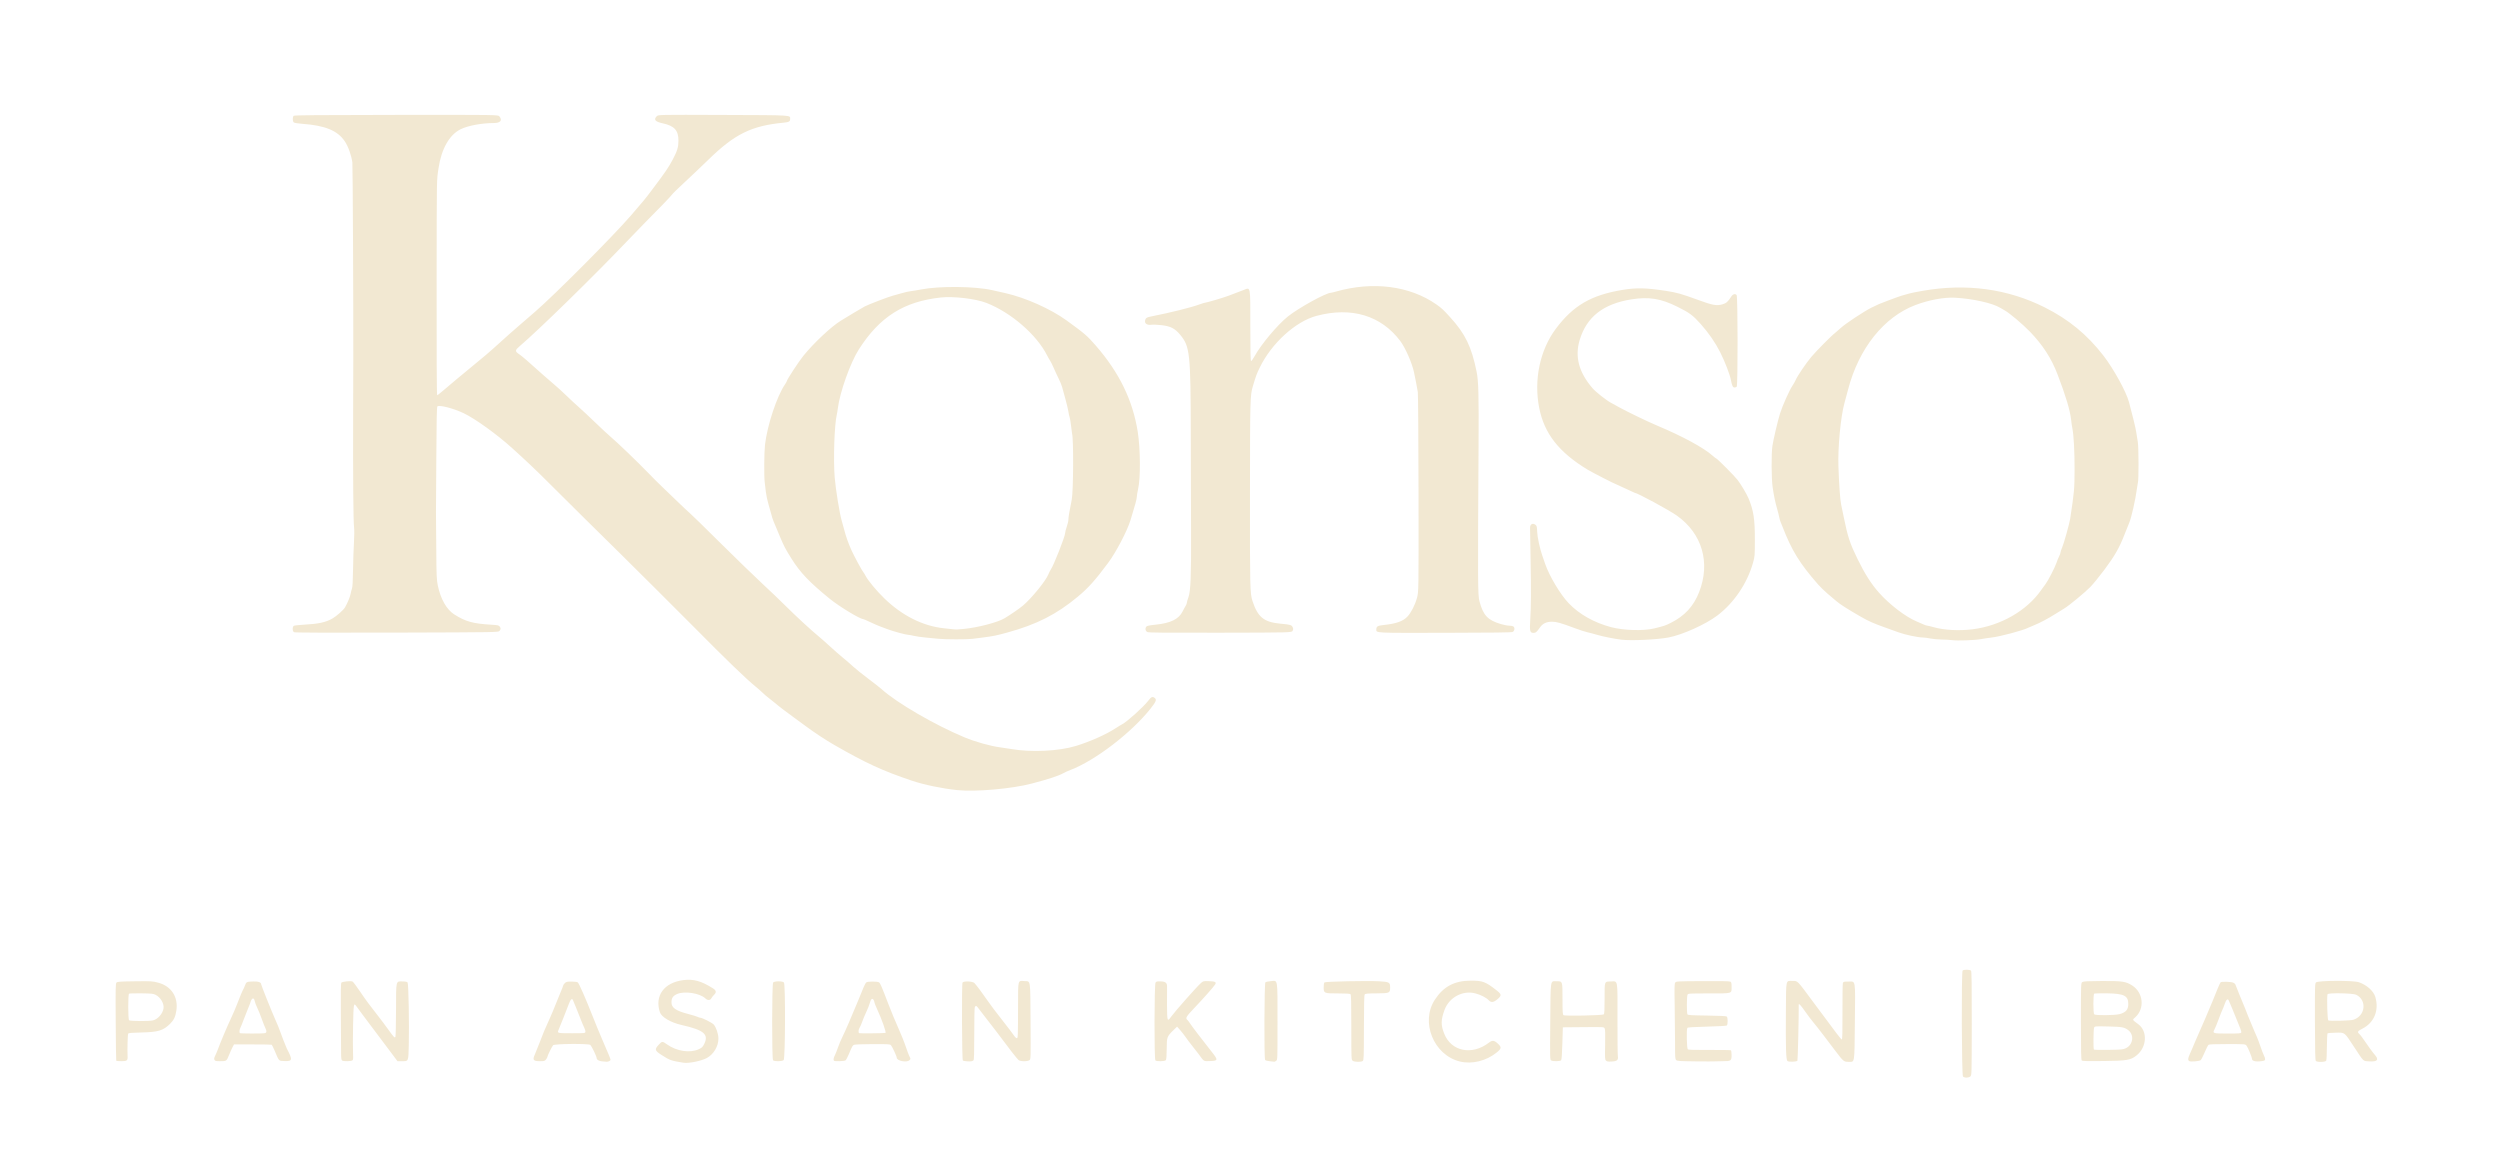
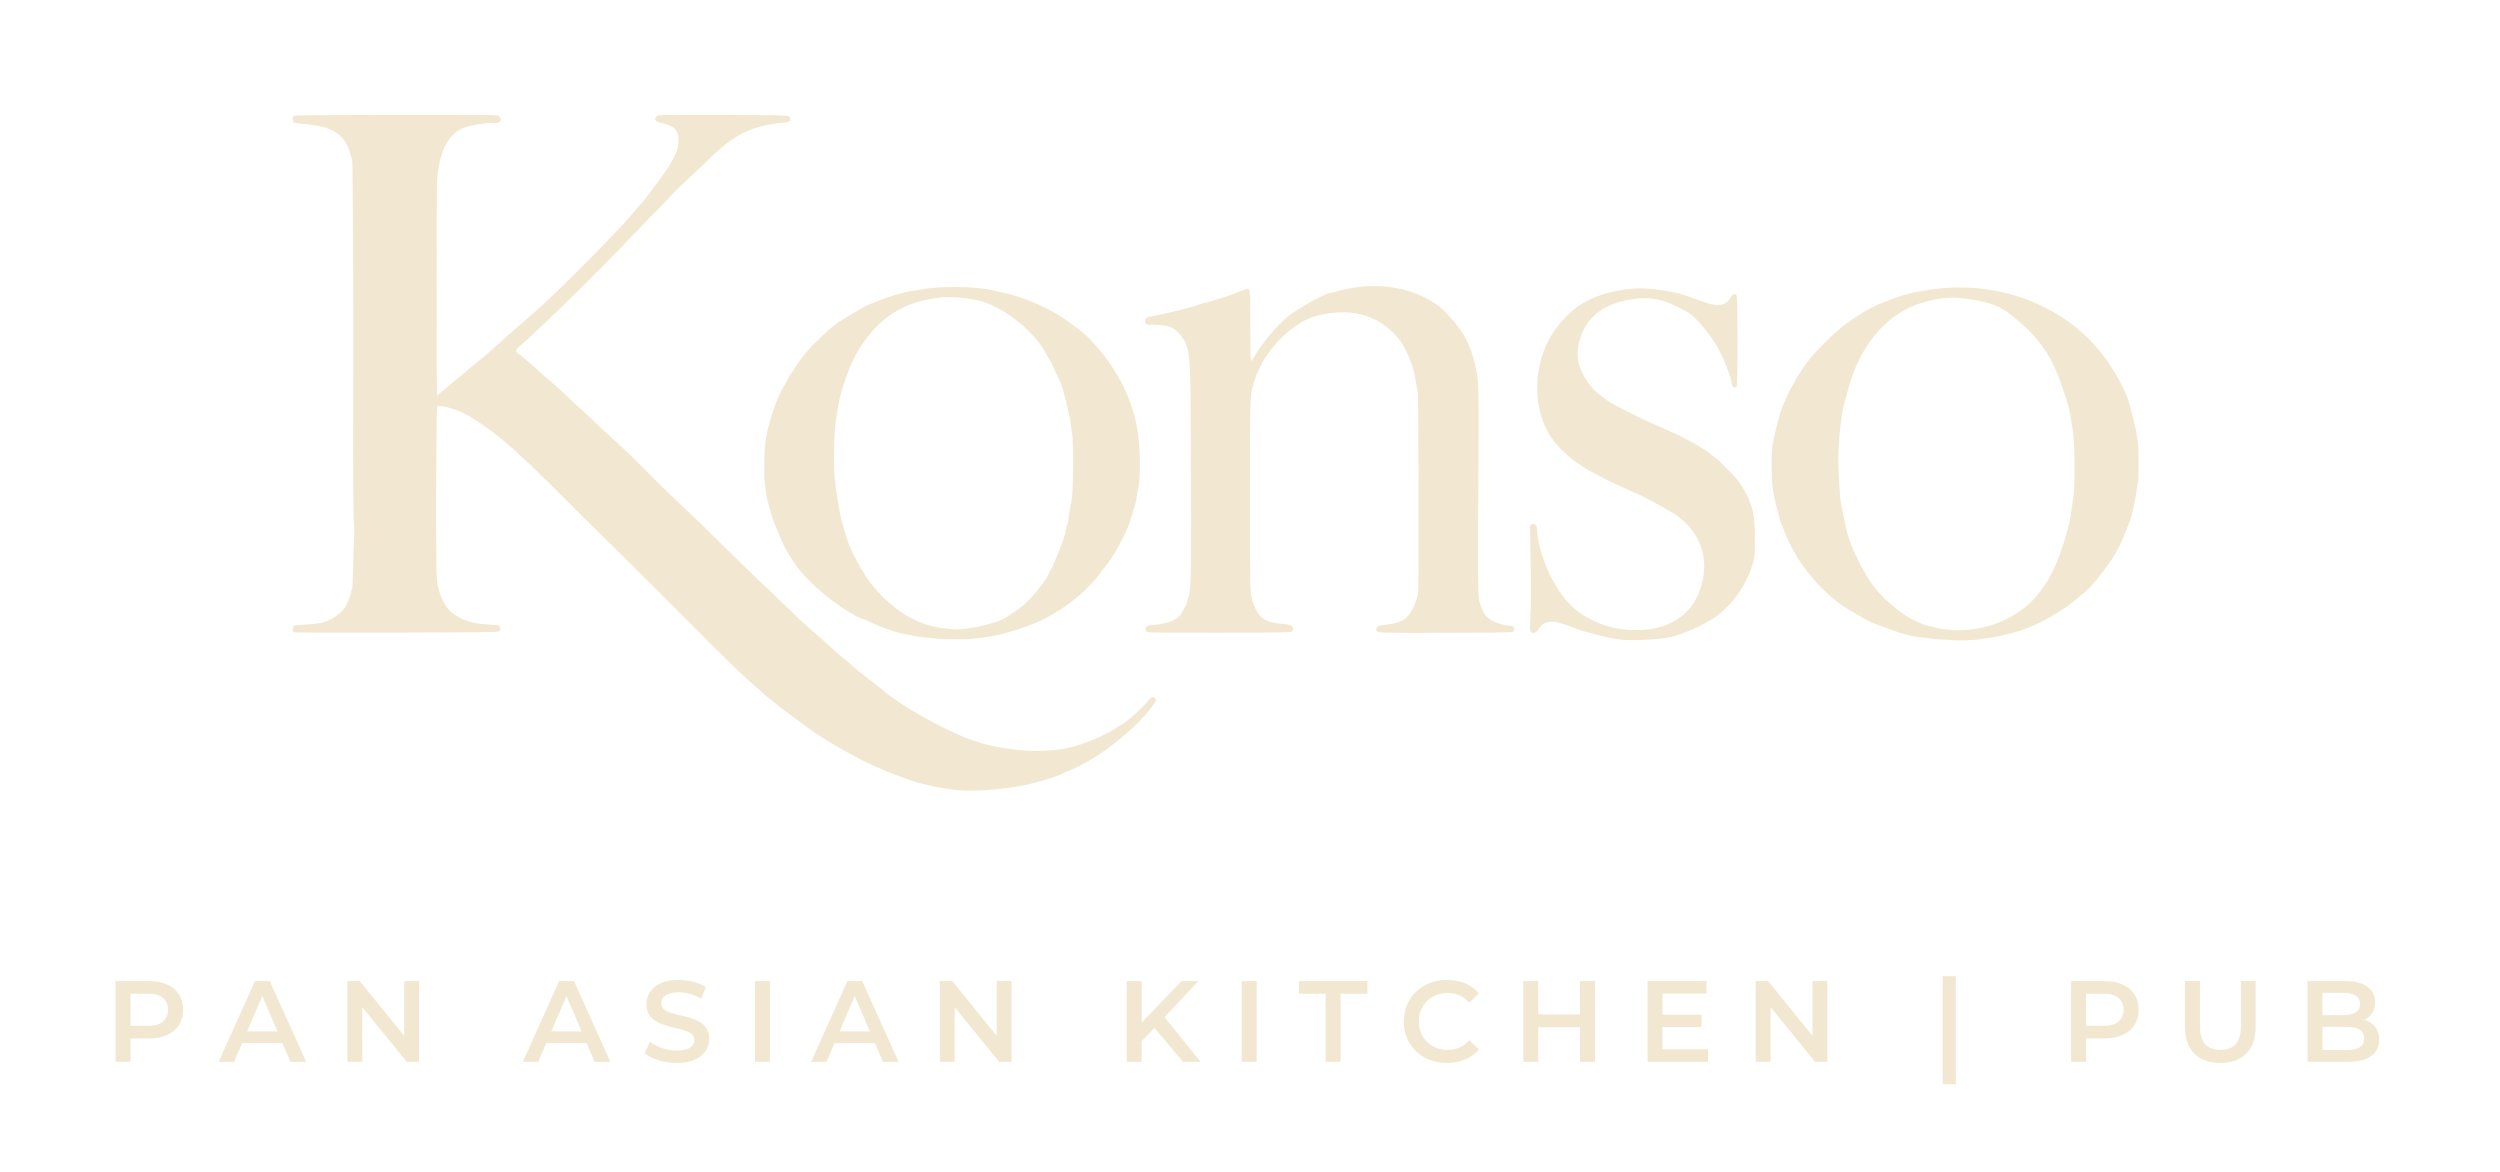
<svg xmlns="http://www.w3.org/2000/svg" viewBox="0 0 950 445">
  <path transform="translate(95.0 30.0)" fill="#F2E8D2" fill-rule="evenodd" d="M268.75 270.24 C262.92 269.63 256.16 268.23 251.43 266.63 C240.30 262.87 234.21 260.07 222.00 253.07 C218.72 251.19 214.41 248.34 211.02 245.82 C209.59 244.75 207.55 243.26 206.49 242.50 C204.03 240.75 200.64 238.15 199.48 237.12 C198.99 236.69 197.98 235.88 197.23 235.33 C196.49 234.77 195.37 233.83 194.76 233.22 C194.14 232.62 193.01 231.62 192.24 231.00 C188.63 228.09 180.80 220.53 168.58 208.16 C164.50 204.03 143.81 183.41 140.75 180.42 C135.58 175.37 119.15 159.11 113.14 153.10 C108.88 148.83 104.75 144.92 99.62 140.29 C93.80 135.02 85.47 129.03 81.12 126.98 C77.21 125.14 71.88 123.77 71.20 124.45 C70.98 124.67 70.88 129.57 70.80 144.19 C70.75 154.88 70.69 164.07 70.67 164.62 C70.66 165.18 70.67 167.65 70.71 170.12 C70.74 172.60 70.78 176.59 70.79 179.00 C70.84 188.48 70.92 190.38 71.36 192.47 C72.44 197.65 74.72 201.64 77.62 203.48 C81.96 206.22 84.67 206.97 91.69 207.39 C94.17 207.54 94.55 207.62 94.88 208.08 C95.36 208.77 95.35 209.08 94.81 209.73 C94.38 210.27 94.38 210.27 55.80 210.39 C29.46 210.46 17.06 210.42 16.73 210.24 C16.08 209.89 16.05 208.12 16.69 207.79 C16.93 207.67 18.59 207.49 20.38 207.39 C26.01 207.09 28.76 206.50 31.35 205.02 C32.88 204.14 35.59 201.74 36.11 200.80 C37.17 198.87 38.00 196.88 38.22 195.70 C38.35 194.97 38.60 194.04 38.76 193.62 C38.96 193.13 39.10 190.63 39.16 186.38 C39.21 182.80 39.37 178.12 39.51 175.97 C39.65 173.65 39.67 171.36 39.54 170.34 C39.26 168.08 39.12 151.52 39.19 127.25 C39.22 116.46 39.25 107.23 39.25 106.75 C39.30 85.97 39.05 32.92 38.90 31.75 C38.54 29.05 37.31 25.60 36.01 23.69 C33.28 19.63 28.58 17.69 19.96 17.06 C18.22 16.93 16.88 16.71 16.64 16.52 C16.14 16.10 16.12 14.42 16.62 14.00 C16.91 13.77 25.52 13.69 55.64 13.66 C94.29 13.62 94.29 13.62 94.77 14.22 C96.00 15.73 95.16 16.75 92.67 16.75 C88.03 16.76 82.76 17.75 79.98 19.14 C75.75 21.26 72.73 26.60 71.65 33.88 C70.92 38.81 70.97 35.84 70.92 75.75 C70.88 103.76 70.96 120.04 71.12 120.20 C71.17 120.25 72.05 119.58 73.06 118.71 C75.71 116.44 81.45 111.63 83.62 109.88 C88.21 106.16 91.39 103.44 94.75 100.37 C96.74 98.55 100.18 95.49 102.40 93.59 C104.61 91.68 107.25 89.40 108.27 88.52 C115.77 82.04 137.95 59.76 144.78 51.86 C149.53 46.37 150.24 45.51 152.51 42.48 C158.08 35.07 159.03 33.67 160.70 30.51 C162.37 27.33 162.79 25.95 162.81 23.50 C162.84 19.56 161.27 17.81 156.78 16.85 C153.94 16.24 153.29 15.44 154.57 14.16 C155.14 13.59 155.14 13.59 179.75 13.68 C206.85 13.78 205.25 13.68 205.25 15.28 C205.25 16.17 204.78 16.42 202.74 16.62 C190.52 17.80 184.19 20.92 174.14 30.73 C171.65 33.15 167.57 37.03 165.06 39.35 C162.55 41.68 160.50 43.68 160.50 43.79 C160.50 43.99 154.31 50.43 150.22 54.48 C149.17 55.52 146.07 58.74 143.32 61.62 C130.79 74.79 109.59 95.51 102.43 101.59 C100.67 103.09 100.64 103.50 102.25 104.58 C103.40 105.35 105.48 107.14 111.46 112.53 C112.74 113.68 114.66 115.34 115.71 116.21 C116.76 117.08 118.81 118.94 120.25 120.35 C121.69 121.76 123.83 123.74 125.00 124.76 C126.17 125.78 128.98 128.41 131.25 130.60 C133.52 132.79 136.12 135.21 137.04 135.98 C139.51 138.05 147.39 145.63 151.25 149.63 C153.11 151.56 155.64 154.09 156.88 155.24 C158.11 156.40 160.70 158.88 162.62 160.76 C164.55 162.63 166.57 164.53 167.12 164.98 C167.68 165.43 172.91 170.54 178.75 176.34 C184.60 182.13 191.80 189.12 194.75 191.85 C197.71 194.59 201.71 198.42 203.64 200.35 C207.24 203.95 213.52 209.74 215.99 211.74 C216.75 212.35 218.67 214.04 220.25 215.50 C221.83 216.96 224.08 218.93 225.25 219.88 C226.42 220.83 228.19 222.36 229.19 223.29 C230.19 224.21 232.78 226.29 234.94 227.91 C237.11 229.53 239.38 231.31 240.00 231.87 C245.76 237.08 260.12 245.43 271.46 250.17 C275.61 251.90 281.47 253.54 285.12 254.00 C286.23 254.14 288.06 254.42 289.21 254.62 C296.83 255.96 307.33 255.46 313.88 253.45 C319.27 251.79 325.28 249.12 328.88 246.77 C329.84 246.14 330.99 245.44 331.44 245.21 C333.28 244.26 339.45 238.70 341.26 236.37 C342.46 234.81 342.86 234.60 343.66 235.13 C344.65 235.77 344.40 236.51 342.23 239.25 C334.96 248.44 321.11 259.05 311.74 262.60 C310.85 262.93 309.61 263.49 308.99 263.85 C307.22 264.84 303.52 266.05 297.12 267.74 C289.48 269.76 275.75 270.96 268.75 270.24 Z M646.75 213.25 C645.99 213.14 644.19 213.03 642.75 213.02 C641.31 213.00 639.39 212.82 638.50 212.62 C637.61 212.43 636.31 212.26 635.62 212.25 C633.80 212.23 628.94 211.20 626.50 210.31 C625.33 209.89 622.97 209.04 621.25 208.42 C616.87 206.86 615.01 206.02 612.08 204.34 C606.88 201.34 604.33 199.71 602.83 198.44 C601.98 197.72 600.41 196.38 599.33 195.47 C598.26 194.55 596.70 193.04 595.87 192.09 C588.84 184.05 585.88 179.25 582.34 170.12 C582.12 169.57 581.80 168.77 581.62 168.34 C581.43 167.90 581.21 167.12 581.12 166.59 C581.03 166.06 580.70 164.72 580.38 163.62 C579.62 161.01 579.09 158.51 578.60 155.12 C578.13 151.91 578.08 142.48 578.51 139.50 C578.85 137.15 580.54 129.96 581.39 127.20 C582.34 124.15 585.03 118.14 586.24 116.39 C586.63 115.82 587.12 114.95 587.33 114.45 C587.96 112.93 591.29 108.01 593.30 105.62 C595.27 103.29 601.06 97.44 602.38 96.47 C602.79 96.16 603.74 95.33 604.50 94.62 C606.23 93.01 613.15 88.43 616.12 86.92 C618.35 85.80 619.59 85.27 622.25 84.29 C623.01 84.02 624.54 83.45 625.65 83.03 C626.77 82.61 628.19 82.15 628.81 82.02 C629.43 81.88 630.21 81.66 630.55 81.53 C630.90 81.40 633.13 80.95 635.52 80.53 C652.16 77.60 667.89 79.72 682.00 86.81 C691.12 91.39 698.09 97.12 704.31 105.15 C708.13 110.08 712.94 118.81 714.00 122.75 C715.39 127.90 716.54 132.66 716.74 134.06 C716.86 134.92 717.14 136.64 717.36 137.88 C717.72 139.92 717.74 152.91 717.38 153.49 C717.33 153.57 717.17 154.59 717.02 155.76 C716.51 159.71 714.90 166.85 714.13 168.59 C713.81 169.30 713.03 171.26 712.38 172.95 C710.43 178.04 708.65 181.16 704.76 186.38 C702.81 188.99 700.35 192.01 699.29 193.09 C697.36 195.07 691.13 200.21 689.50 201.17 C689.02 201.45 687.56 202.36 686.25 203.18 C683.29 205.06 680.15 206.72 677.89 207.62 C676.94 207.99 675.98 208.40 675.77 208.52 C673.96 209.51 664.99 211.91 661.75 212.27 C660.58 212.40 658.78 212.67 657.75 212.87 C655.50 213.30 648.67 213.54 646.75 213.25 Z M521.12 213.08 C518.44 212.75 514.07 211.88 512.03 211.27 C510.71 210.88 509.01 210.43 508.25 210.27 C507.49 210.12 505.36 209.42 503.50 208.73 C498.04 206.69 496.52 206.26 494.77 206.25 C492.64 206.25 491.20 206.94 490.16 208.46 C488.99 210.15 488.58 210.50 487.76 210.50 C486.38 210.50 486.22 209.87 486.49 205.61 C486.82 200.27 486.85 194.64 486.62 182.25 C486.51 176.27 486.42 170.99 486.42 170.53 C486.42 169.16 487.47 168.62 488.50 169.45 C488.98 169.83 489.06 170.18 489.12 172.01 C489.18 174.04 490.16 178.57 491.11 181.25 C491.33 181.87 491.79 183.20 492.14 184.22 C493.72 188.86 497.92 195.89 501.09 199.21 C505.12 203.43 510.73 206.60 517.25 208.33 C521.93 209.58 529.58 209.80 533.62 208.80 C537.49 207.84 537.82 207.73 539.88 206.70 C545.18 204.05 548.57 200.38 550.67 195.00 C555.04 183.80 551.83 172.77 542.21 165.93 C539.24 163.82 527.09 157.25 526.15 157.25 C526.10 157.25 524.52 156.52 522.63 155.63 C520.75 154.73 519.15 154.00 519.07 154.00 C518.77 154.00 509.91 149.45 508.29 148.47 C497.35 141.83 491.83 134.77 489.89 124.96 C487.80 114.37 490.18 103.03 496.18 94.98 C502.79 86.11 509.65 82.11 521.62 80.15 C526.92 79.29 530.44 79.37 538.05 80.53 C542.21 81.17 543.95 81.66 550.24 83.96 C555.79 86.00 557.35 86.28 559.55 85.64 C561.01 85.21 561.62 84.67 562.84 82.75 C563.48 81.74 564.42 81.47 564.92 82.15 C565.38 82.77 565.41 116.49 564.95 116.95 C564.79 117.11 564.40 117.25 564.11 117.25 C563.47 117.25 563.17 116.61 562.74 114.38 C562.32 112.22 560.48 107.46 558.69 103.89 C556.86 100.24 554.31 96.54 551.26 93.12 C548.31 89.81 547.00 88.84 542.38 86.55 C536.12 83.44 531.64 82.72 525.05 83.74 C514.28 85.42 507.88 90.43 505.26 99.25 C503.39 105.56 504.95 111.45 510.12 117.48 C511.35 118.92 515.45 122.16 517.21 123.08 C517.57 123.28 518.94 124.03 520.25 124.75 C523.44 126.51 531.20 130.26 534.76 131.75 C544.33 135.76 552.37 140.12 555.78 143.15 C556.46 143.76 557.10 144.25 557.21 144.25 C557.53 144.25 564.06 150.81 565.22 152.30 C566.53 153.98 568.79 157.78 569.47 159.44 C571.37 164.06 571.86 167.30 571.85 175.12 C571.84 181.18 571.82 181.45 571.15 183.84 C568.96 191.64 563.93 199.09 557.62 203.87 C553.16 207.26 544.30 211.25 539.00 212.25 C534.65 213.07 524.76 213.53 521.12 213.08 Z M261.62 212.74 C260.66 212.64 258.47 212.43 256.75 212.27 C255.03 212.11 252.99 211.81 252.21 211.61 C251.44 211.41 250.54 211.25 250.21 211.25 C249.37 211.25 244.43 209.92 242.38 209.14 C241.41 208.77 240.06 208.27 239.38 208.02 C238.69 207.77 237.03 207.04 235.69 206.41 C234.36 205.77 233.15 205.25 233.00 205.25 C231.79 205.25 223.91 200.47 220.34 197.57 C212.57 191.25 209.08 187.59 205.74 182.25 C203.39 178.49 203.02 177.77 201.48 174.17 C198.80 167.86 198.52 167.15 198.15 165.62 C197.95 164.80 197.44 163.01 197.03 161.65 C196.61 160.28 196.16 158.15 196.02 156.90 C195.88 155.65 195.69 154.01 195.59 153.25 C195.30 150.98 195.38 141.81 195.70 139.00 C196.57 131.57 200.20 120.61 203.29 116.08 C203.68 115.51 204.00 114.94 204.00 114.81 C204.00 114.29 208.49 107.43 210.25 105.25 C214.25 100.31 220.79 94.17 224.49 91.88 C226.91 90.37 232.89 86.81 233.63 86.43 C235.22 85.62 242.73 82.74 244.27 82.36 C245.15 82.14 246.72 81.70 247.75 81.39 C248.78 81.07 250.30 80.73 251.12 80.64 C251.95 80.54 253.69 80.26 255.00 80.00 C261.90 78.64 275.38 78.76 282.00 80.25 C283.31 80.54 285.58 81.05 287.06 81.39 C294.67 83.11 304.26 87.39 310.25 91.73 C317.28 96.83 318.13 97.56 321.47 101.41 C330.35 111.62 335.45 122.13 337.35 134.12 C338.37 140.62 338.44 151.80 337.47 155.88 C337.22 156.97 337.00 158.25 337.00 158.72 C337.00 159.55 336.32 162.08 334.59 167.66 C333.32 171.79 329.08 179.89 326.08 183.91 C321.24 190.43 318.57 193.41 314.59 196.72 C306.51 203.46 298.96 207.30 287.72 210.38 C283.53 211.53 282.47 211.74 278.38 212.27 C277.14 212.42 275.39 212.65 274.50 212.76 C272.55 213.02 264.08 213.00 261.62 212.74 Z M341.00 210.18 C340.28 209.82 340.07 208.85 340.56 208.17 C340.82 207.81 341.56 207.65 344.20 207.37 C349.86 206.78 352.94 205.26 354.38 202.36 C354.80 201.52 355.33 200.54 355.57 200.18 C355.81 199.81 356.00 199.30 356.00 199.04 C356.00 198.78 356.27 197.84 356.60 196.97 C357.44 194.73 357.68 188.80 357.60 172.00 C357.57 164.64 357.53 148.16 357.50 135.38 C357.44 104.02 357.19 101.68 353.43 97.17 C351.47 94.82 349.83 93.97 346.52 93.58 C344.93 93.40 343.16 93.31 342.59 93.40 C340.72 93.67 339.70 92.81 340.24 91.41 C340.49 90.76 340.84 90.57 342.50 90.24 C350.11 88.72 357.61 86.85 360.88 85.65 C361.84 85.30 362.80 85.01 363.02 85.01 C363.24 85.00 365.15 84.49 367.27 83.86 C370.65 82.86 372.65 82.15 377.55 80.21 C380.28 79.13 380.12 78.33 380.12 93.83 C380.12 103.61 380.20 107.11 380.41 107.18 C380.57 107.23 381.18 106.40 381.76 105.33 C384.17 100.93 390.42 93.46 394.37 90.28 C398.42 87.03 408.90 81.25 410.76 81.25 C410.93 81.25 411.81 81.04 412.72 80.78 C426.74 76.80 440.76 78.62 450.88 85.72 C452.79 87.06 453.45 87.68 456.03 90.51 C461.79 96.83 464.17 101.71 466.11 111.25 C466.83 114.78 466.97 120.01 466.85 139.75 C466.54 191.52 466.56 196.15 467.19 198.48 C468.63 203.85 470.32 205.65 475.34 207.15 C476.44 207.48 477.86 207.75 478.50 207.75 C479.13 207.75 479.85 207.90 480.10 208.07 C480.72 208.53 480.55 209.78 479.81 210.14 C479.40 210.35 472.17 210.44 454.22 210.47 C426.96 210.52 428.00 210.58 428.00 209.17 C428.00 208.05 428.50 207.75 430.75 207.51 C435.56 207.00 438.09 206.11 439.80 204.33 C441.18 202.90 442.71 199.92 443.44 197.25 C444.09 194.88 444.09 194.88 444.04 157.62 C444.01 137.14 443.89 119.76 443.77 119.00 C443.53 117.47 442.93 114.36 442.33 111.50 C441.59 107.96 439.06 102.21 437.13 99.62 C429.83 89.89 418.54 86.49 405.27 90.03 C397.30 92.16 388.23 100.41 383.73 109.62 C382.52 112.11 382.31 112.67 381.10 116.73 C380.05 120.28 380.02 121.30 379.99 157.41 C379.95 193.33 380.01 195.54 380.95 198.40 C382.97 204.52 385.27 206.40 391.50 206.99 C395.38 207.35 395.79 207.47 396.20 208.32 C396.47 208.88 396.47 209.12 396.20 209.69 C395.87 210.38 395.87 210.38 368.75 210.43 C347.43 210.48 341.49 210.42 341.00 210.18 Z M654.58 209.13 C665.19 207.80 675.15 202.11 680.65 194.22 C681.19 193.45 681.93 192.44 682.29 191.97 C683.22 190.79 685.85 185.68 686.46 183.88 C686.73 183.05 687.19 181.93 687.48 181.38 C687.77 180.84 688.00 180.16 688.00 179.88 C688.00 179.60 688.28 178.78 688.62 178.05 C689.17 176.88 691.39 168.93 691.65 167.25 C693.22 156.88 693.32 155.76 693.34 148.50 C693.36 141.68 693.01 135.15 692.49 132.75 C692.36 132.13 692.14 130.64 692.01 129.43 C691.62 125.88 690.01 120.50 686.87 112.28 C684.53 106.15 681.26 101.09 676.32 95.98 C673.63 93.20 668.64 88.99 666.85 87.99 C666.32 87.70 665.52 87.23 665.08 86.96 C662.14 85.17 654.57 83.48 647.88 83.13 C643.76 82.91 638.01 83.98 632.90 85.90 C620.88 90.44 611.35 102.38 607.27 118.02 C606.82 119.73 606.19 122.08 605.87 123.25 C604.46 128.34 603.35 140.06 603.60 147.25 C603.84 154.25 604.26 160.00 604.64 161.75 C604.84 162.64 605.27 164.73 605.60 166.38 C607.15 174.03 607.96 176.49 610.87 182.43 C613.63 188.07 616.10 191.95 619.06 195.27 C623.06 199.76 629.13 204.40 633.28 206.13 C634.16 206.50 635.35 207.02 635.92 207.28 C636.50 207.54 637.14 207.75 637.35 207.75 C637.56 207.75 638.72 208.03 639.93 208.37 C643.80 209.46 649.52 209.76 654.58 209.13 Z M271.29 208.99 C276.63 208.47 284.17 206.49 286.75 204.93 C289.08 203.53 292.52 201.16 293.78 200.08 C297.05 197.28 302.40 190.72 303.35 188.32 C303.62 187.66 304.02 186.84 304.26 186.50 C305.44 184.79 309.74 173.85 309.76 172.54 C309.76 172.17 310.04 171.09 310.38 170.12 C310.72 169.16 311.00 167.93 311.00 167.38 C311.00 166.50 311.31 164.66 312.26 159.86 C312.89 156.72 312.99 136.80 312.39 134.79 C312.33 134.56 312.15 133.21 312.00 131.79 C311.84 130.37 311.60 128.90 311.46 128.54 C311.31 128.17 311.11 127.26 311.01 126.50 C310.90 125.74 310.40 123.61 309.89 121.75 C309.38 119.89 308.80 117.80 308.61 117.09 C308.42 116.38 307.82 114.90 307.26 113.81 C306.71 112.71 305.86 110.88 305.38 109.75 C304.89 108.62 304.29 107.40 304.03 107.04 C303.77 106.67 303.27 105.78 302.90 105.06 C298.93 97.18 289.18 88.74 279.83 85.10 C275.72 83.51 267.39 82.52 262.50 83.05 C248.49 84.56 239.28 90.39 231.38 102.74 C228.13 107.81 224.10 119.14 223.36 125.28 C223.27 126.02 223.11 127.02 222.99 127.50 C222.07 131.29 221.62 144.77 222.19 151.50 C222.58 156.11 224.04 165.08 224.83 167.79 C225.17 168.94 225.61 170.55 225.82 171.38 C226.42 173.76 227.46 176.70 228.57 179.12 C229.66 181.51 232.56 186.87 233.11 187.50 C233.29 187.71 233.64 188.27 233.88 188.75 C234.78 190.53 238.08 194.51 241.06 197.40 C247.79 203.93 255.63 207.87 263.62 208.74 C265.00 208.89 266.46 209.05 266.88 209.09 C268.35 209.26 268.73 209.25 271.29 208.99 Z" />
-   <path transform="translate(30.0 365.0)" fill="#F2E8D2" fill-rule="evenodd" d="M715.93 44.06 C715.43 43.51 715.30 4.42 715.79 3.82 C716.17 3.37 718.60 3.40 718.99 3.86 C719.22 4.14 719.29 8.89 719.27 23.93 C719.25 43.62 719.25 43.62 718.72 44.06 C718.03 44.64 716.45 44.64 715.93 44.06 Z M229.75 38.84 C225.01 38.09 224.52 37.91 221.31 35.84 C218.78 34.21 218.67 33.75 220.37 31.94 C221.61 30.62 221.69 30.61 223.50 31.89 C227.17 34.49 232.17 35.24 235.54 33.70 C236.73 33.15 237.01 32.88 237.59 31.73 C239.43 28.04 237.47 26.40 229.00 24.50 C224.92 23.59 221.37 21.50 220.76 19.65 C218.69 13.38 222.35 8.37 229.68 7.44 C233.55 6.95 236.48 7.77 240.94 10.58 C242.20 11.38 242.32 12.11 241.35 13.02 C240.99 13.35 240.54 13.93 240.34 14.31 C239.88 15.21 238.89 15.23 237.99 14.36 C235.94 12.40 230.08 11.50 227.32 12.72 C225.75 13.42 225.21 14.18 225.16 15.77 C225.10 17.94 226.74 19.10 231.75 20.38 C233.19 20.76 234.68 21.21 235.05 21.40 C235.42 21.59 235.91 21.75 236.14 21.75 C236.84 21.75 240.59 23.64 241.19 24.29 C242.13 25.33 243.00 27.90 243.00 29.67 C243.00 32.60 241.18 35.64 238.59 37.05 C236.54 38.17 231.69 39.15 229.75 38.84 Z M524.75 38.37 C514.78 35.92 509.70 23.39 515.24 14.89 C518.50 9.89 522.70 7.66 528.88 7.65 C533.43 7.64 534.48 8.03 538.69 11.32 C540.65 12.86 540.69 13.30 539.02 14.71 C537.55 15.95 536.63 16.06 535.74 15.11 C534.78 14.10 532.70 13.03 530.62 12.48 C525.82 11.23 520.66 14.01 518.91 18.79 C517.52 22.62 517.49 24.49 518.80 27.80 C521.47 34.57 529.39 36.15 535.79 31.21 C537.06 30.22 537.79 30.29 539.13 31.53 C540.68 32.96 540.62 33.43 538.70 34.98 C534.76 38.17 529.32 39.49 524.75 38.37 Z M198.75 38.31 C197.67 38.22 196.75 37.70 196.75 37.18 C196.75 36.48 194.84 32.50 194.29 32.06 C193.61 31.51 180.69 31.62 180.18 32.19 C179.73 32.69 178.00 36.22 178.00 36.65 C178.00 36.80 177.77 37.23 177.48 37.59 C177.01 38.19 176.81 38.25 175.16 38.25 C172.63 38.25 172.28 37.78 173.25 35.69 C173.52 35.11 174.37 32.99 175.13 31.00 C176.55 27.25 176.86 26.52 178.96 21.88 C179.64 20.36 180.61 18.06 181.11 16.75 C181.61 15.44 182.46 13.34 183.01 12.09 C183.55 10.83 184.00 9.67 184.00 9.51 C184.00 9.36 184.28 8.95 184.61 8.61 C185.16 8.07 185.44 8.00 187.19 8.00 C188.38 8.00 189.31 8.12 189.56 8.31 C190.03 8.67 192.63 14.60 195.24 21.25 C196.24 23.79 197.76 27.51 198.63 29.50 C201.27 35.60 202.00 37.38 202.00 37.69 C202.00 38.09 201.16 38.51 200.45 38.46 C200.14 38.43 199.37 38.37 198.75 38.31 Z M337.50 38.30 C336.74 38.26 336.02 38.12 335.89 37.99 C335.52 37.62 335.41 8.79 335.77 8.35 C336.30 7.72 339.66 7.88 340.28 8.56 C341.33 9.72 343.18 12.21 345.28 15.25 C346.55 17.09 348.40 19.54 351.13 23.00 C352.96 25.32 354.85 27.82 355.63 28.94 C355.85 29.25 356.19 29.50 356.39 29.50 C356.82 29.50 356.83 29.18 356.86 17.04 C356.88 7.09 356.73 7.63 359.32 7.81 C361.69 7.97 361.50 6.72 361.61 23.08 C361.70 37.51 361.70 37.51 361.17 37.88 C360.39 38.42 357.70 38.38 357.04 37.81 C356.41 37.27 353.44 33.45 348.35 26.63 C347.43 25.39 345.64 23.08 344.38 21.50 C343.12 19.92 341.89 18.32 341.64 17.94 C341.07 17.07 340.60 17.06 340.39 17.92 C340.29 18.29 340.22 22.89 340.22 28.15 C340.22 35.26 340.14 37.77 339.92 37.94 C339.45 38.31 338.97 38.38 337.50 38.30 Z M452.55 38.27 C451.56 38.18 450.89 37.99 450.74 37.75 C450.32 37.08 450.43 8.62 450.85 8.27 C451.05 8.11 451.99 7.91 452.95 7.83 C455.64 7.60 455.45 6.37 455.45 23.31 C455.46 37.75 455.46 37.75 454.92 38.13 C454.63 38.33 454.33 38.48 454.26 38.46 C454.18 38.44 453.42 38.36 452.55 38.27 Z M484.06 38.11 C483.50 37.72 483.50 37.72 483.50 25.41 C483.50 16.17 483.43 13.03 483.20 12.80 C482.99 12.59 481.59 12.50 478.51 12.50 C473.08 12.50 473.00 12.46 473.00 10.14 C473.00 9.18 473.12 8.46 473.31 8.31 C473.73 7.97 489.48 7.64 493.89 7.88 C497.96 8.10 498.25 8.26 498.25 10.25 C498.25 12.36 498.05 12.45 493.09 12.48 C489.63 12.50 488.82 12.57 488.59 12.89 C488.39 13.16 488.30 16.82 488.29 25.57 C488.27 36.92 488.23 37.89 487.84 38.18 C487.22 38.63 484.73 38.59 484.06 38.11 Z M580.27 38.02 C579.86 37.61 579.84 37.11 579.95 31.96 C580.03 27.93 579.98 26.19 579.77 25.79 C579.48 25.24 579.48 25.24 571.68 25.31 L563.88 25.38 L563.70 31.46 C563.59 35.52 563.43 37.66 563.23 37.90 C562.88 38.32 560.22 38.38 559.47 37.98 C558.98 37.72 558.98 37.50 559.10 23.19 C559.24 6.58 559.04 7.88 561.53 7.88 C563.79 7.88 563.75 7.76 563.75 14.64 C563.75 19.55 563.81 20.49 564.13 20.76 C564.62 21.16 578.93 20.87 579.43 20.45 C579.67 20.25 579.75 18.76 579.75 14.38 C579.75 7.68 579.62 8.02 582.12 7.96 C584.87 7.88 584.67 6.73 584.64 22.16 C584.63 29.43 584.69 35.80 584.78 36.32 C585.03 37.81 584.49 38.28 582.41 38.38 C581.04 38.45 580.63 38.38 580.27 38.02 Z M614.27 38.32 C608.37 38.25 607.34 38.19 606.96 37.84 C606.55 37.47 606.51 36.88 606.52 31.40 C606.52 28.09 606.46 21.66 606.38 17.12 C606.25 10.13 606.29 8.80 606.59 8.38 C606.95 7.89 607.30 7.88 617.00 7.82 C623.51 7.78 627.21 7.84 627.52 8.01 C627.92 8.23 628.00 8.55 628.00 9.99 C628.00 12.65 628.53 12.50 619.37 12.50 C611.86 12.50 611.51 12.52 611.26 12.98 C610.95 13.57 610.92 19.98 611.23 20.47 C611.40 20.75 612.86 20.84 618.64 20.91 C623.39 20.98 625.95 21.10 626.17 21.28 C626.60 21.64 626.62 24.35 626.19 24.69 C626.01 24.83 622.79 25.02 618.62 25.12 C613.61 25.24 611.32 25.39 611.19 25.59 C610.82 26.16 610.97 33.41 611.36 33.73 C611.62 33.95 613.84 34.02 619.58 33.98 C623.90 33.96 627.57 34.01 627.72 34.11 C627.88 34.20 628.00 34.97 628.00 35.87 C628.00 38.12 627.82 38.25 624.67 38.25 C623.27 38.26 621.90 38.29 621.62 38.32 C621.35 38.36 618.04 38.36 614.27 38.32 Z M649.21 38.18 C648.68 37.65 648.54 33.06 648.64 19.38 C648.73 6.77 648.51 7.75 651.19 7.75 C653.18 7.75 652.77 7.32 659.10 15.88 C668.03 27.94 669.60 30.00 669.89 30.00 C670.10 30.00 670.17 27.31 670.14 19.56 C670.12 13.82 670.19 8.87 670.29 8.56 C670.47 8.05 670.64 8.00 672.35 8.00 C675.24 8.00 675.02 6.65 674.85 23.37 C674.68 39.70 674.87 38.50 672.40 38.50 C670.70 38.50 670.45 38.30 667.71 34.69 C666.43 33.00 664.23 30.11 662.82 28.25 C661.41 26.39 659.68 24.20 658.98 23.38 C658.28 22.55 656.92 20.75 655.97 19.38 C654.26 16.93 653.49 16.13 653.51 16.80 C653.58 20.32 653.18 37.92 653.02 38.08 C652.58 38.52 649.63 38.59 649.21 38.18 Z M801.93 38.22 C801.35 37.89 801.39 37.17 802.09 35.65 C802.41 34.95 802.93 33.76 803.24 33.00 C803.55 32.24 803.95 31.29 804.13 30.88 C806.57 25.39 809.99 17.45 810.75 15.50 C812.10 12.05 813.55 8.61 813.79 8.33 C813.98 8.10 814.69 8.03 816.27 8.09 C818.63 8.17 819.32 8.48 819.64 9.60 C819.73 9.89 820.36 11.47 821.04 13.12 C823.10 18.08 823.18 18.27 824.34 21.27 C824.96 22.85 825.99 25.33 826.63 26.77 C827.28 28.20 828.01 29.94 828.25 30.62 C829.66 34.64 829.98 35.48 830.34 36.19 C830.92 37.30 830.87 37.97 830.19 38.10 C827.63 38.62 825.75 38.32 825.75 37.38 C825.75 36.77 824.23 33.04 823.71 32.39 C823.21 31.75 823.21 31.75 816.40 31.75 C811.32 31.75 809.50 31.83 809.22 32.06 C809.01 32.23 808.35 33.53 807.76 34.93 C807.16 36.34 806.49 37.65 806.27 37.84 C805.78 38.27 802.53 38.55 801.93 38.22 Z M850.01 38.14 C849.78 37.86 849.70 34.20 849.67 23.27 C849.64 9.70 849.66 8.73 850.08 8.32 C850.81 7.58 864.16 7.51 866.34 8.24 C869.30 9.22 871.95 11.57 872.61 13.80 C874.13 18.89 872.20 23.63 867.70 25.90 C865.89 26.81 865.69 27.14 866.52 27.89 C866.81 28.15 867.35 28.82 867.73 29.37 C869.88 32.52 871.67 34.99 872.41 35.81 C874.11 37.71 873.42 38.53 870.29 38.32 C867.86 38.15 868.36 38.63 864.58 32.88 C860.76 27.06 861.15 27.36 857.60 27.42 C855.99 27.45 854.58 27.57 854.47 27.68 C854.35 27.80 854.24 30.08 854.22 32.76 C854.21 35.44 854.09 37.82 853.96 38.06 C853.66 38.64 850.48 38.70 850.01 38.14 Z M14.17 38.06 C14.11 37.96 14.01 31.33 13.97 23.32 C13.88 10.31 13.92 8.73 14.27 8.37 C14.61 8.04 15.65 7.96 21.27 7.89 C27.69 7.81 27.94 7.83 30.20 8.44 C35.16 9.79 37.81 13.92 37.01 19.07 C36.64 21.44 36.06 22.64 34.60 24.08 C32.02 26.62 30.10 27.20 23.77 27.34 C20.06 27.42 18.89 27.52 18.72 27.78 C18.51 28.11 18.35 33.90 18.48 36.32 C18.57 38.02 18.29 38.25 16.11 38.25 C15.10 38.25 14.23 38.17 14.17 38.06 Z M51.50 37.75 C51.30 37.37 51.35 37.02 51.76 36.19 C52.05 35.60 52.50 34.56 52.75 33.88 C53.65 31.37 56.32 25.05 57.76 22.00 C58.57 20.28 59.56 17.98 59.97 16.88 C60.95 14.27 62.22 11.23 62.47 10.89 C62.57 10.74 62.86 10.10 63.10 9.45 C63.60 8.09 63.72 8.04 66.30 7.96 C68.20 7.90 69.25 8.29 69.25 9.05 C69.25 9.41 73.33 19.60 74.69 22.63 C75.37 24.14 76.07 25.83 76.24 26.38 C76.65 27.62 78.69 32.89 78.99 33.46 C81.26 37.77 81.17 38.30 78.17 38.20 C75.83 38.11 76.13 38.43 74.36 34.25 C73.86 33.08 73.36 32.07 73.25 32.00 C73.14 31.93 69.87 31.88 65.98 31.88 L58.92 31.88 L58.39 32.88 C58.09 33.43 57.48 34.80 57.03 35.92 C56.09 38.25 56.09 38.25 53.61 38.25 C52.03 38.25 51.73 38.18 51.50 37.75 Z M100.00 38.00 C99.70 37.81 99.62 37.13 99.61 34.57 C99.60 32.81 99.56 26.28 99.52 20.06 C99.46 11.95 99.52 8.65 99.72 8.41 C100.07 7.99 103.36 7.66 103.97 7.98 C104.21 8.11 105.47 9.78 106.75 11.67 C109.04 15.06 110.44 16.95 113.81 21.24 C114.74 22.41 116.41 24.64 117.52 26.19 C119.73 29.25 119.96 29.48 120.26 28.99 C120.37 28.81 120.47 24.21 120.49 18.77 C120.52 7.22 120.36 7.91 123.04 7.95 C124.14 7.97 124.70 8.09 124.89 8.35 C125.25 8.84 125.54 24.49 125.34 32.10 C125.17 38.51 125.28 38.25 122.72 38.25 L121.04 38.25 L118.94 35.44 C117.79 33.89 114.99 30.17 112.73 27.17 C108.66 21.77 106.14 18.40 105.38 17.31 C104.41 15.95 104.34 16.39 104.17 24.56 C104.08 28.86 104.07 33.53 104.15 34.94 C104.26 36.80 104.22 37.61 104.00 37.88 C103.64 38.31 100.62 38.40 100.00 38.00 Z M263.76 37.89 C263.28 37.31 263.32 8.82 263.80 8.34 C264.39 7.75 267.47 7.77 267.90 8.37 C268.51 9.20 268.41 37.28 267.79 37.84 C267.19 38.38 264.20 38.42 263.76 37.89 Z M286.92 38.08 C286.61 37.78 286.74 36.99 287.27 35.96 C287.55 35.41 288.07 34.09 288.43 33.04 C288.78 31.99 289.54 30.17 290.13 29.00 C291.19 26.87 293.62 21.26 296.14 15.12 C296.87 13.34 297.77 11.14 298.13 10.25 C298.50 9.36 298.98 8.48 299.20 8.31 C299.73 7.89 303.52 7.89 304.05 8.31 C304.52 8.68 305.11 10.05 307.52 16.38 C308.53 19.04 310.30 23.32 311.24 25.38 C312.32 27.74 313.73 31.28 314.38 33.25 C314.76 34.42 315.28 35.79 315.53 36.30 C316.10 37.42 316.09 37.37 315.61 37.86 C314.57 38.90 310.75 38.14 310.75 36.89 C310.75 36.38 309.06 32.73 308.57 32.19 C308.20 31.78 307.61 31.75 301.68 31.76 C298.12 31.77 294.93 31.89 294.60 32.01 C293.99 32.24 293.86 32.46 292.49 35.75 C292.05 36.78 291.52 37.77 291.30 37.94 C290.89 38.26 287.22 38.39 286.92 38.08 Z M409.05 37.95 C408.57 37.47 408.62 9.02 409.11 8.36 C409.40 7.96 409.73 7.88 411.04 7.93 C413.03 8.00 413.57 8.51 413.48 10.24 C413.44 10.86 413.44 13.88 413.46 16.94 C413.51 23.20 413.57 23.38 415.06 21.31 C416.52 19.28 424.84 9.88 426.34 8.57 C427.22 7.79 427.29 7.77 429.38 7.84 C431.82 7.92 432.32 8.19 431.75 9.11 C431.17 10.03 427.32 14.39 423.87 18.01 C420.76 21.27 420.39 21.89 421.16 22.53 C421.38 22.71 421.85 23.32 422.20 23.87 C422.82 24.86 426.49 29.67 430.33 34.53 C432.96 37.85 432.92 38.10 429.84 38.20 C427.27 38.28 427.61 38.48 425.50 35.58 C425.02 34.92 423.94 33.53 423.10 32.50 C422.27 31.47 421.12 29.95 420.55 29.12 C419.99 28.30 419.02 27.06 418.41 26.38 L417.29 25.12 L416.01 26.37 C413.42 28.90 413.38 29.03 413.35 33.53 C413.33 36.33 413.23 37.59 413.01 37.87 C412.61 38.34 409.51 38.41 409.05 37.95 Z M761.06 37.97 C760.82 37.72 760.75 34.40 760.75 23.08 C760.75 8.51 760.75 8.51 761.31 8.16 C761.76 7.89 763.34 7.81 768.77 7.78 C776.51 7.75 777.83 7.95 780.24 9.49 C784.48 12.22 785.07 18.26 781.41 21.56 C780.23 22.62 780.12 22.38 782.61 24.25 C786.14 26.91 785.80 32.92 781.94 36.02 C779.65 37.86 778.35 38.08 769.38 38.19 C763.11 38.27 761.31 38.22 761.06 37.97 Z M777.77 33.35 C780.60 32.04 781.11 28.22 778.69 26.42 C777.21 25.33 776.38 25.18 771.08 25.06 C766.18 24.95 766.04 24.96 765.77 25.47 C765.49 25.98 765.41 33.40 765.68 33.83 C765.74 33.94 768.24 34.00 771.21 33.95 C776.10 33.88 776.74 33.82 777.77 33.35 Z M70.69 27.59 C71.36 27.41 71.41 26.79 70.84 25.68 C70.62 25.25 70.00 23.67 69.46 22.18 C68.93 20.68 68.16 18.79 67.76 17.97 C67.35 17.16 66.95 16.10 66.86 15.63 C66.63 14.41 66.15 14.08 65.65 14.79 C65.43 15.11 65.25 15.48 65.25 15.63 C65.25 15.77 64.85 16.85 64.35 18.01 C63.86 19.17 63.07 21.17 62.60 22.45 C62.13 23.74 61.58 25.11 61.37 25.50 C60.98 26.26 60.88 27.30 61.17 27.58 C61.37 27.79 69.92 27.80 70.69 27.59 Z M192.45 27.08 C192.49 26.78 192.29 26.07 192.00 25.50 C191.70 24.92 191.08 23.42 190.60 22.16 C190.13 20.90 189.33 18.92 188.84 17.75 C188.35 16.58 187.84 15.36 187.71 15.03 C187.39 14.19 186.76 14.80 186.14 16.55 C185.88 17.28 184.95 19.68 184.06 21.88 C183.17 24.07 182.31 26.19 182.16 26.57 C181.75 27.60 181.92 27.64 187.42 27.63 C192.31 27.63 192.38 27.62 192.45 27.08 Z M306.46 27.51 C306.90 27.46 305.16 22.48 303.27 18.41 C302.71 17.20 302.25 16.01 302.25 15.77 C302.25 15.54 302.09 15.13 301.90 14.87 C301.41 14.20 300.89 14.70 300.51 16.20 C300.35 16.84 299.76 18.33 299.21 19.50 C298.65 20.67 297.94 22.38 297.62 23.31 C297.29 24.24 296.86 25.25 296.64 25.55 C296.23 26.14 296.12 27.28 296.44 27.60 C296.57 27.74 305.33 27.66 306.46 27.51 Z M821.67 27.36 C821.75 27.14 821.58 26.44 821.30 25.79 C821.01 25.15 820.48 23.84 820.12 22.88 C819.76 21.91 818.96 19.94 818.34 18.50 C817.72 17.06 817.11 15.61 816.98 15.29 C816.58 14.30 815.98 14.75 815.39 16.50 C815.09 17.39 814.69 18.40 814.51 18.73 C814.33 19.06 813.70 20.65 813.11 22.26 C812.52 23.87 811.81 25.61 811.52 26.14 C810.69 27.70 810.85 27.75 816.54 27.75 C820.84 27.75 821.54 27.70 821.67 27.36 Z M28.09 22.76 C29.95 22.33 31.78 20.28 32.13 18.24 C32.44 16.41 31.04 13.99 29.12 13.03 C28.25 12.59 27.57 12.52 23.73 12.47 C21.31 12.44 19.20 12.50 19.04 12.60 C18.62 12.86 18.63 22.28 19.05 22.70 C19.41 23.06 26.59 23.11 28.09 22.76 Z M864.23 22.52 C868.85 21.12 869.56 15.09 865.36 13.01 C864.11 12.39 854.64 12.22 854.46 12.81 C854.15 13.88 854.40 22.53 854.75 22.75 C855.23 23.06 863.09 22.87 864.23 22.52 Z M775.48 20.36 C777.86 19.69 778.75 18.64 778.75 16.50 C778.75 13.38 777.12 12.56 770.72 12.47 C768.18 12.44 765.97 12.49 765.80 12.59 C765.38 12.85 765.38 20.03 765.80 20.45 C766.27 20.92 773.73 20.85 775.48 20.36 Z" />
+   <path transform="translate(30.0 365.0)" fill="#F2E8D2" fill-rule="nonzero" d="M13.90 38.50V7.80H26.50Q30.57 7.80 33.50 9.11Q36.42 10.42 38.00 12.87Q39.58 15.33 39.58 18.73Q39.58 22.09 38.00 24.54Q36.42 27.00 33.50 28.31Q30.57 29.62 26.50 29.62H17.05L19.59 26.99V38.50ZM19.59 27.59 17.05 24.81H26.27Q30.02 24.81 31.93 23.21Q33.84 21.62 33.84 18.73Q33.84 15.80 31.93 14.21Q30.02 12.61 26.27 12.61H17.05L19.59 9.83Z M53.08 38.50 66.88 7.80H72.51L86.35 38.50H80.39L68.53 10.84H70.81L58.95 38.50ZM59.46 31.39 60.98 26.92H77.55L79.11 31.39Z M102.00 38.50V7.80H106.69L125.93 31.45H123.59V7.80H129.24V38.50H124.55L105.31 14.85H107.66V38.50Z M168.67 38.50 182.48 7.80H188.11L201.95 38.50H195.98L184.12 10.84H186.40L174.54 38.50ZM175.05 31.39 176.58 26.92H193.14L194.70 31.39Z M227.09 38.93Q223.50 38.93 220.21 37.90Q216.92 36.87 214.97 35.24L216.97 30.83Q218.82 32.29 221.54 33.25Q224.25 34.21 227.10 34.21Q229.51 34.21 230.99 33.69Q232.48 33.17 233.18 32.26Q233.88 31.35 233.88 30.21Q233.88 28.81 232.88 27.96Q231.89 27.12 230.28 26.60Q228.67 26.08 226.72 25.65Q224.77 25.22 222.81 24.62Q220.86 24.03 219.25 23.08Q217.64 22.12 216.64 20.56Q215.65 18.99 215.65 16.53Q215.65 14.03 216.98 11.95Q218.31 9.87 221.05 8.62Q223.80 7.37 228.00 7.37Q230.77 7.37 233.49 8.06Q236.21 8.76 238.24 10.08L236.42 14.52Q234.37 13.27 232.19 12.68Q230.00 12.09 227.95 12.09Q225.62 12.09 224.13 12.66Q222.64 13.23 221.96 14.16Q221.28 15.10 221.28 16.27Q221.28 17.67 222.28 18.52Q223.28 19.36 224.89 19.86Q226.50 20.35 228.45 20.80Q230.40 21.25 232.35 21.82Q234.30 22.40 235.91 23.33Q237.52 24.26 238.52 25.83Q239.52 27.39 239.52 29.81Q239.52 32.27 238.16 34.35Q236.81 36.43 234.05 37.68Q231.30 38.93 227.09 38.93Z M256.88 38.50V7.80H262.57V38.50Z M278.21 38.50 292.02 7.80H297.65L311.49 38.50H305.52L293.66 10.84H295.94L284.08 38.50ZM284.59 31.39 286.12 26.92H302.68L304.24 31.39Z M327.13 38.50V7.80H331.82L351.06 31.45H348.72V7.80H354.38V38.50H349.69L330.45 14.85H332.79V38.50Z M403.22 31.27 402.92 24.50 419.00 7.80H425.43L412.06 22.02L408.88 25.49ZM398.17 38.50V7.80H403.84V38.50ZM419.57 38.50 407.78 24.51 411.55 20.34 426.23 38.50Z M441.85 38.50V7.80H447.54V38.50Z M473.75 38.50V12.62H463.58V7.80H489.62V12.62H479.44V38.50Z M519.84 38.93Q516.31 38.93 513.31 37.77Q510.31 36.61 508.10 34.48Q505.89 32.35 504.66 29.47Q503.43 26.59 503.43 23.15Q503.43 19.71 504.66 16.83Q505.89 13.95 508.12 11.82Q510.35 9.69 513.35 8.53Q516.35 7.37 519.88 7.37Q523.64 7.37 526.76 8.66Q529.88 9.95 532.01 12.47L528.34 15.98Q526.68 14.15 524.61 13.25Q522.55 12.34 520.14 12.34Q517.76 12.34 515.75 13.14Q513.75 13.93 512.27 15.38Q510.79 16.83 509.98 18.81Q509.17 20.78 509.17 23.15Q509.17 25.52 509.98 27.49Q510.79 29.47 512.27 30.92Q513.75 32.37 515.75 33.16Q517.76 33.96 520.14 33.96Q522.55 33.96 524.61 33.05Q526.68 32.15 528.34 30.28L532.01 33.79Q529.88 36.31 526.76 37.62Q523.64 38.93 519.84 38.93Z M570.40 38.50V7.80H576.09V38.50ZM548.84 38.50V7.80H554.53V38.50ZM554.06 25.35V20.47H570.83V25.35Z M596.07 38.50V7.80H618.47V12.59H601.74V33.71H619.08V38.50ZM601.31 25.25V20.58H616.59V25.25Z M637.16 38.50V7.80H641.85L661.09 31.45H658.75V7.80H664.41V38.50H659.72L640.47 14.85H642.82V38.50Z M708.20 47.01V5.96H713.22V47.01Z M757.00 38.50V7.80H769.61Q773.67 7.80 776.60 9.11Q779.53 10.42 781.10 12.87Q782.68 15.33 782.68 18.73Q782.68 22.09 781.10 24.54Q779.53 27.00 776.60 28.31Q773.67 29.62 769.61 29.62H760.15L762.69 26.99V38.50ZM762.69 27.59 760.15 24.81H769.37Q773.12 24.81 775.03 23.21Q776.94 21.62 776.94 18.73Q776.94 15.80 775.03 14.21Q773.12 12.61 769.37 12.61H760.15L762.69 9.83Z M813.71 38.93Q807.41 38.93 803.85 35.39Q800.28 31.84 800.28 25.11V7.80H805.98V24.91Q805.98 29.64 808.01 31.80Q810.05 33.96 813.76 33.96Q817.48 33.96 819.51 31.80Q821.55 29.64 821.55 24.91V7.80H827.14V25.11Q827.14 31.84 823.57 35.39Q820.01 38.93 813.71 38.93Z M846.86 38.50V7.80H861.23Q866.75 7.80 869.65 9.96Q872.54 12.13 872.54 15.79Q872.54 18.23 871.40 19.97Q870.26 21.71 868.35 22.65Q866.45 23.59 864.19 23.59L864.99 22.02Q867.60 22.02 869.65 22.96Q871.71 23.89 872.90 25.70Q874.10 27.51 874.10 30.15Q874.10 34.10 871.08 36.30Q868.05 38.50 862.11 38.50ZM852.52 34.01H861.77Q864.97 34.01 866.66 32.96Q868.36 31.91 868.36 29.62Q868.36 27.32 866.66 26.25Q864.97 25.18 861.77 25.18H852.09V20.74H860.59Q863.57 20.74 865.18 19.69Q866.80 18.64 866.80 16.52Q866.80 14.38 865.18 13.33Q863.57 12.29 860.59 12.29H852.52Z" />
</svg>
